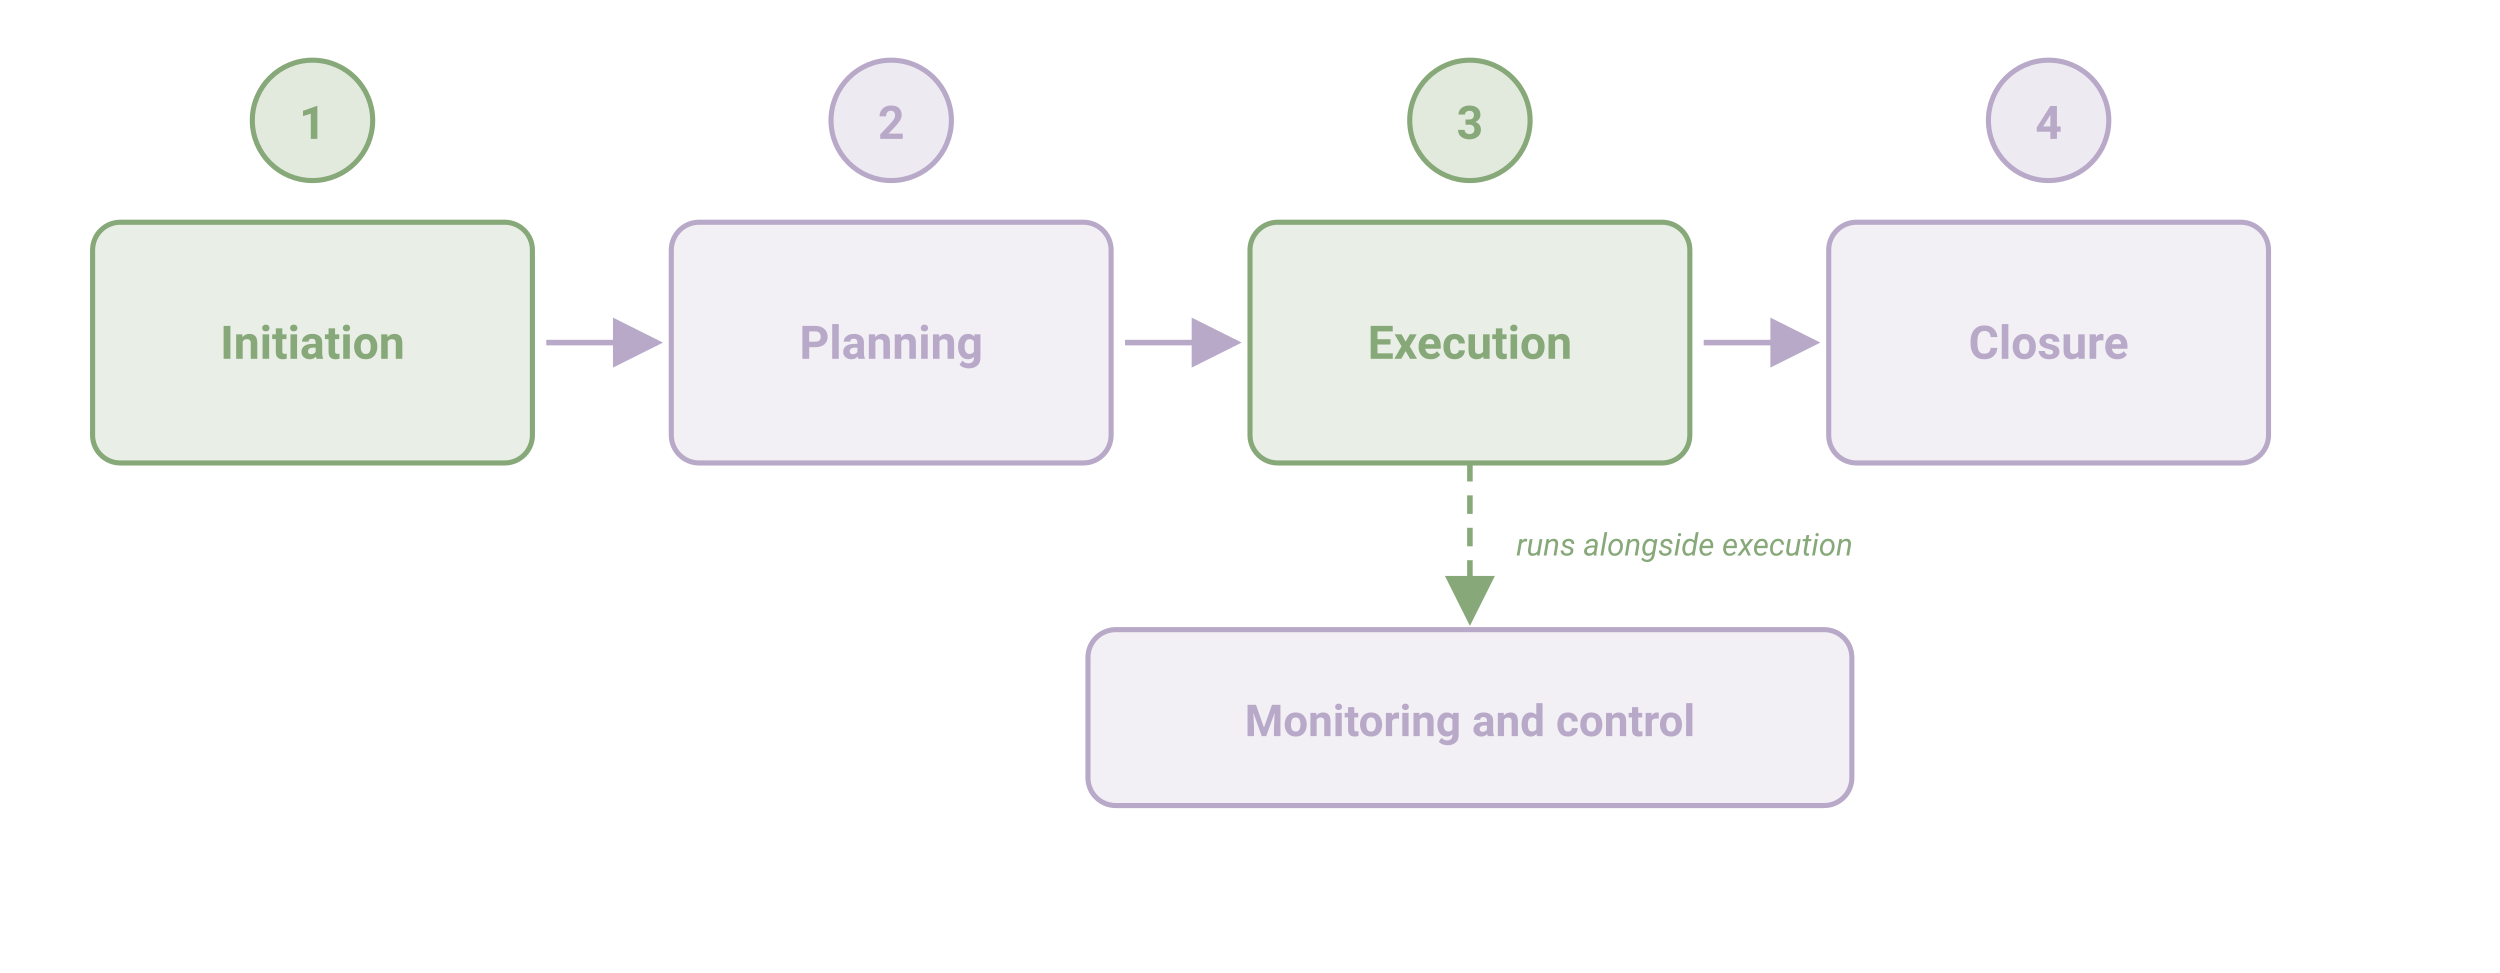
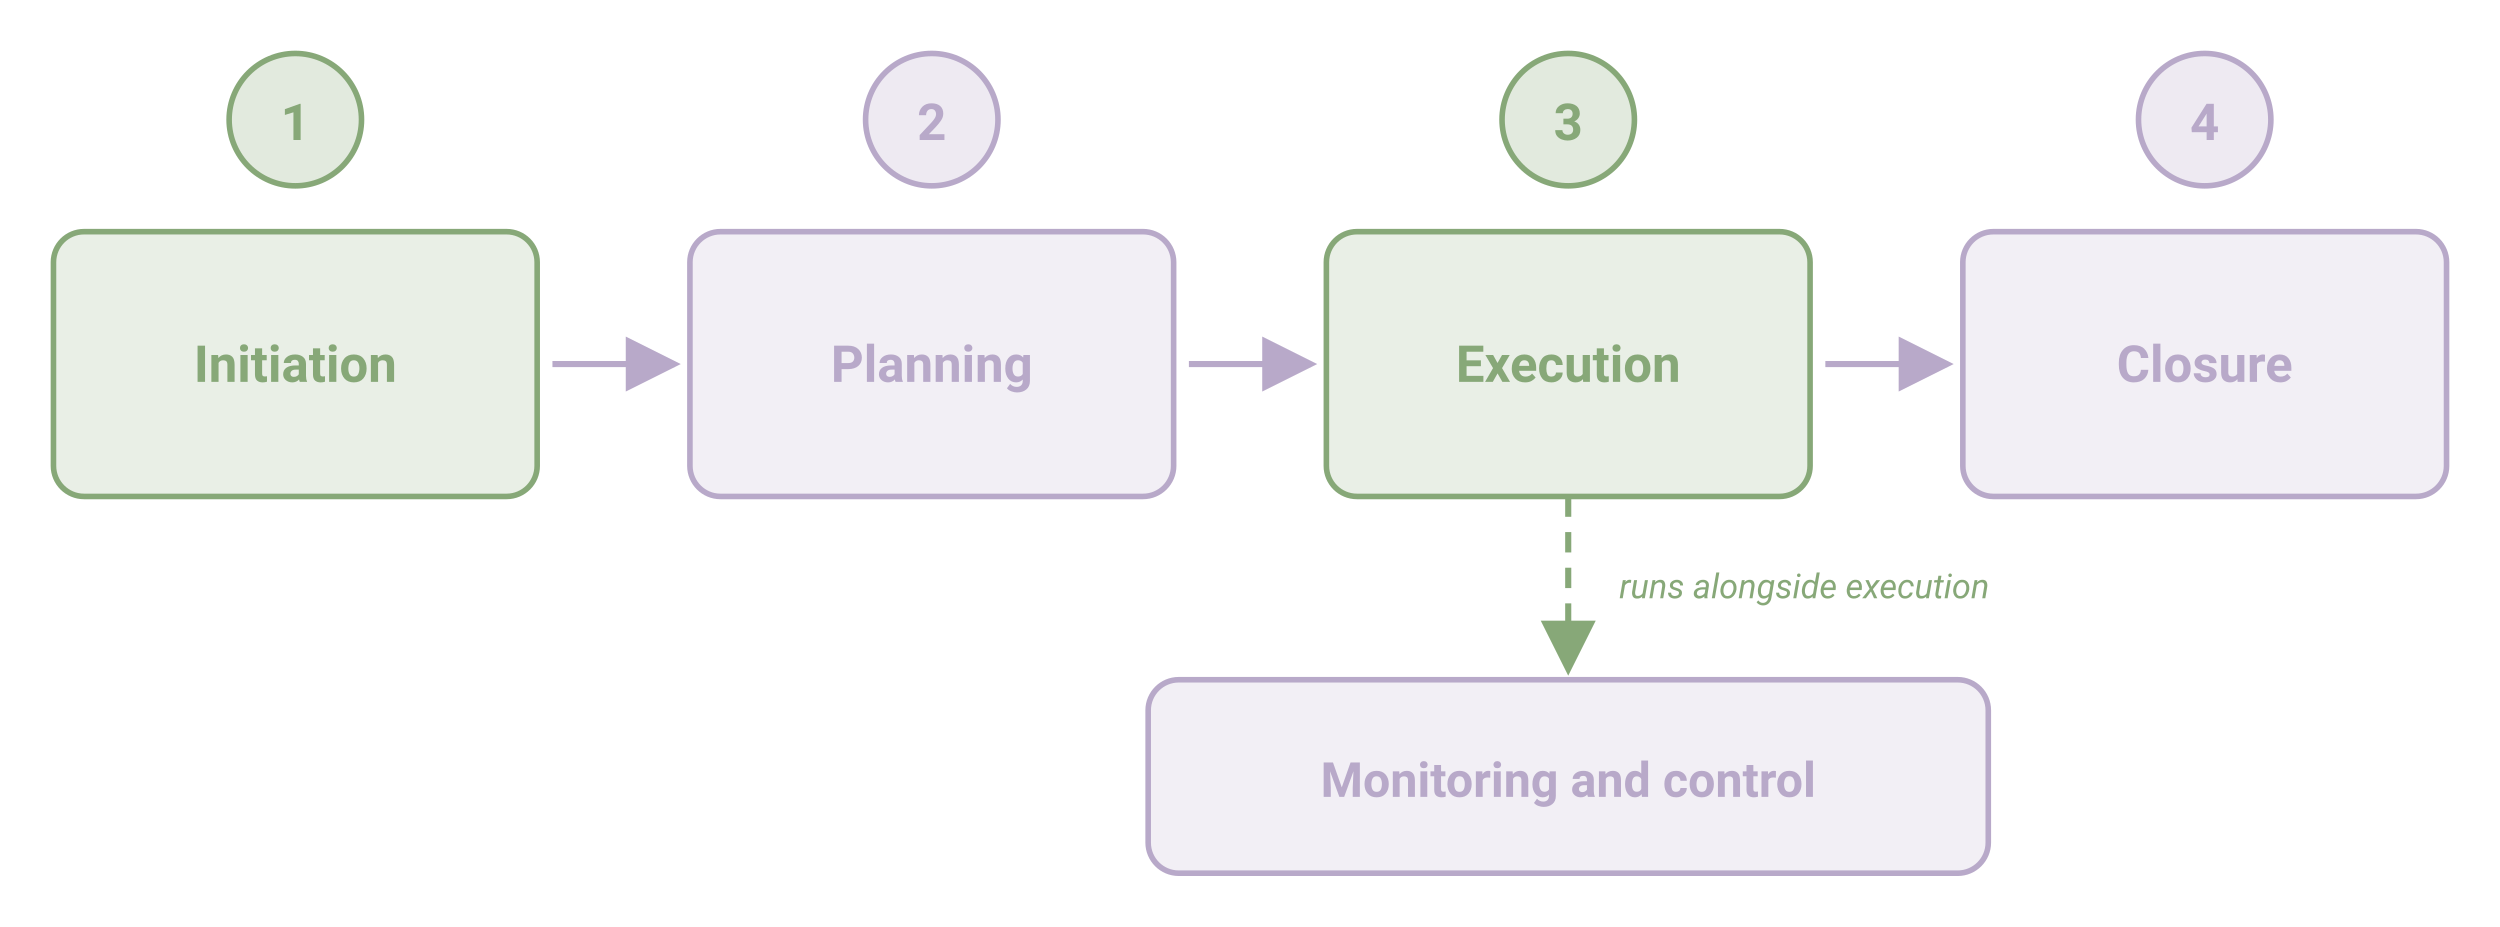
- <svg xmlns="http://www.w3.org/2000/svg" width="1080" height="420" viewBox="0 0 1080 420" role="img" aria-labelledby="t d">
+ <svg xmlns="http://www.w3.org/2000/svg" width="982" height="364" viewBox="19 5 982 364" role="img" aria-labelledby="t d">
  <defs>
    <marker id="as" markerWidth="9" markerHeight="9" refX="8" refY="4.5" orient="auto">
      <path d="M0,0 L9,4.5 L0,9 Z" fill="#87A878" />
    </marker>
    <marker id="al" markerWidth="9" markerHeight="9" refX="8" refY="4.5" orient="auto">
      <path d="M0,0 L9,4.5 L0,9 Z" fill="#B8A9C9" />
    </marker>
  </defs>
  <style>
 text{font-family:'Segoe UI',system-ui,-apple-system,Roboto,Arial,sans-serif}
 .note{font-size:12.5px;fill:#B8A9C9;fill-opacity:.85}
</style>
  <circle cx="135" cy="52" r="26" fill="#87A878" fill-opacity=".24" stroke="#87A878" stroke-width="2.2" />
  <text x="135" y="60" text-anchor="middle" font-size="20" font-weight="700" fill="#87A878">1</text>
  <rect x="40" y="96" width="190" height="104" rx="12" fill="#87A878" fill-opacity=".18" stroke="#87A878" stroke-width="2.2" />
  <text x="135" y="155" text-anchor="middle" font-size="20" font-weight="600" fill="#87A878">Initiation</text>
  <line x1="236" y1="148" x2="284" y2="148" stroke="#B8A9C9" stroke-width="2.4" marker-end="url(#al)" />
  <circle cx="385" cy="52" r="26" fill="#B8A9C9" fill-opacity=".24" stroke="#B8A9C9" stroke-width="2.2" />
  <text x="385" y="60" text-anchor="middle" font-size="20" font-weight="700" fill="#B8A9C9">2</text>
  <rect x="290" y="96" width="190" height="104" rx="12" fill="#B8A9C9" fill-opacity=".18" stroke="#B8A9C9" stroke-width="2.2" />
  <text x="385" y="155" text-anchor="middle" font-size="20" font-weight="600" fill="#B8A9C9">Planning</text>
  <line x1="486" y1="148" x2="534" y2="148" stroke="#B8A9C9" stroke-width="2.4" marker-end="url(#al)" />
  <circle cx="635" cy="52" r="26" fill="#87A878" fill-opacity=".24" stroke="#87A878" stroke-width="2.2" />
  <text x="635" y="60" text-anchor="middle" font-size="20" font-weight="700" fill="#87A878">3</text>
  <rect x="540" y="96" width="190" height="104" rx="12" fill="#87A878" fill-opacity=".18" stroke="#87A878" stroke-width="2.2" />
  <text x="635" y="155" text-anchor="middle" font-size="20" font-weight="600" fill="#87A878">Execution</text>
  <line x1="736" y1="148" x2="784" y2="148" stroke="#B8A9C9" stroke-width="2.4" marker-end="url(#al)" />
  <circle cx="885" cy="52" r="26" fill="#B8A9C9" fill-opacity=".24" stroke="#B8A9C9" stroke-width="2.2" />
  <text x="885" y="60" text-anchor="middle" font-size="20" font-weight="700" fill="#B8A9C9">4</text>
  <rect x="790" y="96" width="190" height="104" rx="12" fill="#B8A9C9" fill-opacity=".18" stroke="#B8A9C9" stroke-width="2.2" />
  <text x="885" y="155" text-anchor="middle" font-size="20" font-weight="600" fill="#B8A9C9">Closure</text>
  <line x1="635" y1="200" x2="635" y2="268" stroke="#87A878" stroke-width="2.4" stroke-dasharray="8 6" marker-end="url(#as)" />
  <text x="655" y="240" font-size="13.5" font-style="italic" fill="#87A878">runs alongside execution</text>
  <rect x="470" y="272" width="330" height="76" rx="12" fill="#B8A9C9" fill-opacity=".18" stroke="#B8A9C9" stroke-width="2.2" />
  <text x="635" y="318" text-anchor="middle" font-size="19" font-weight="600" fill="#B8A9C9">Monitoring and control</text>
</svg>
